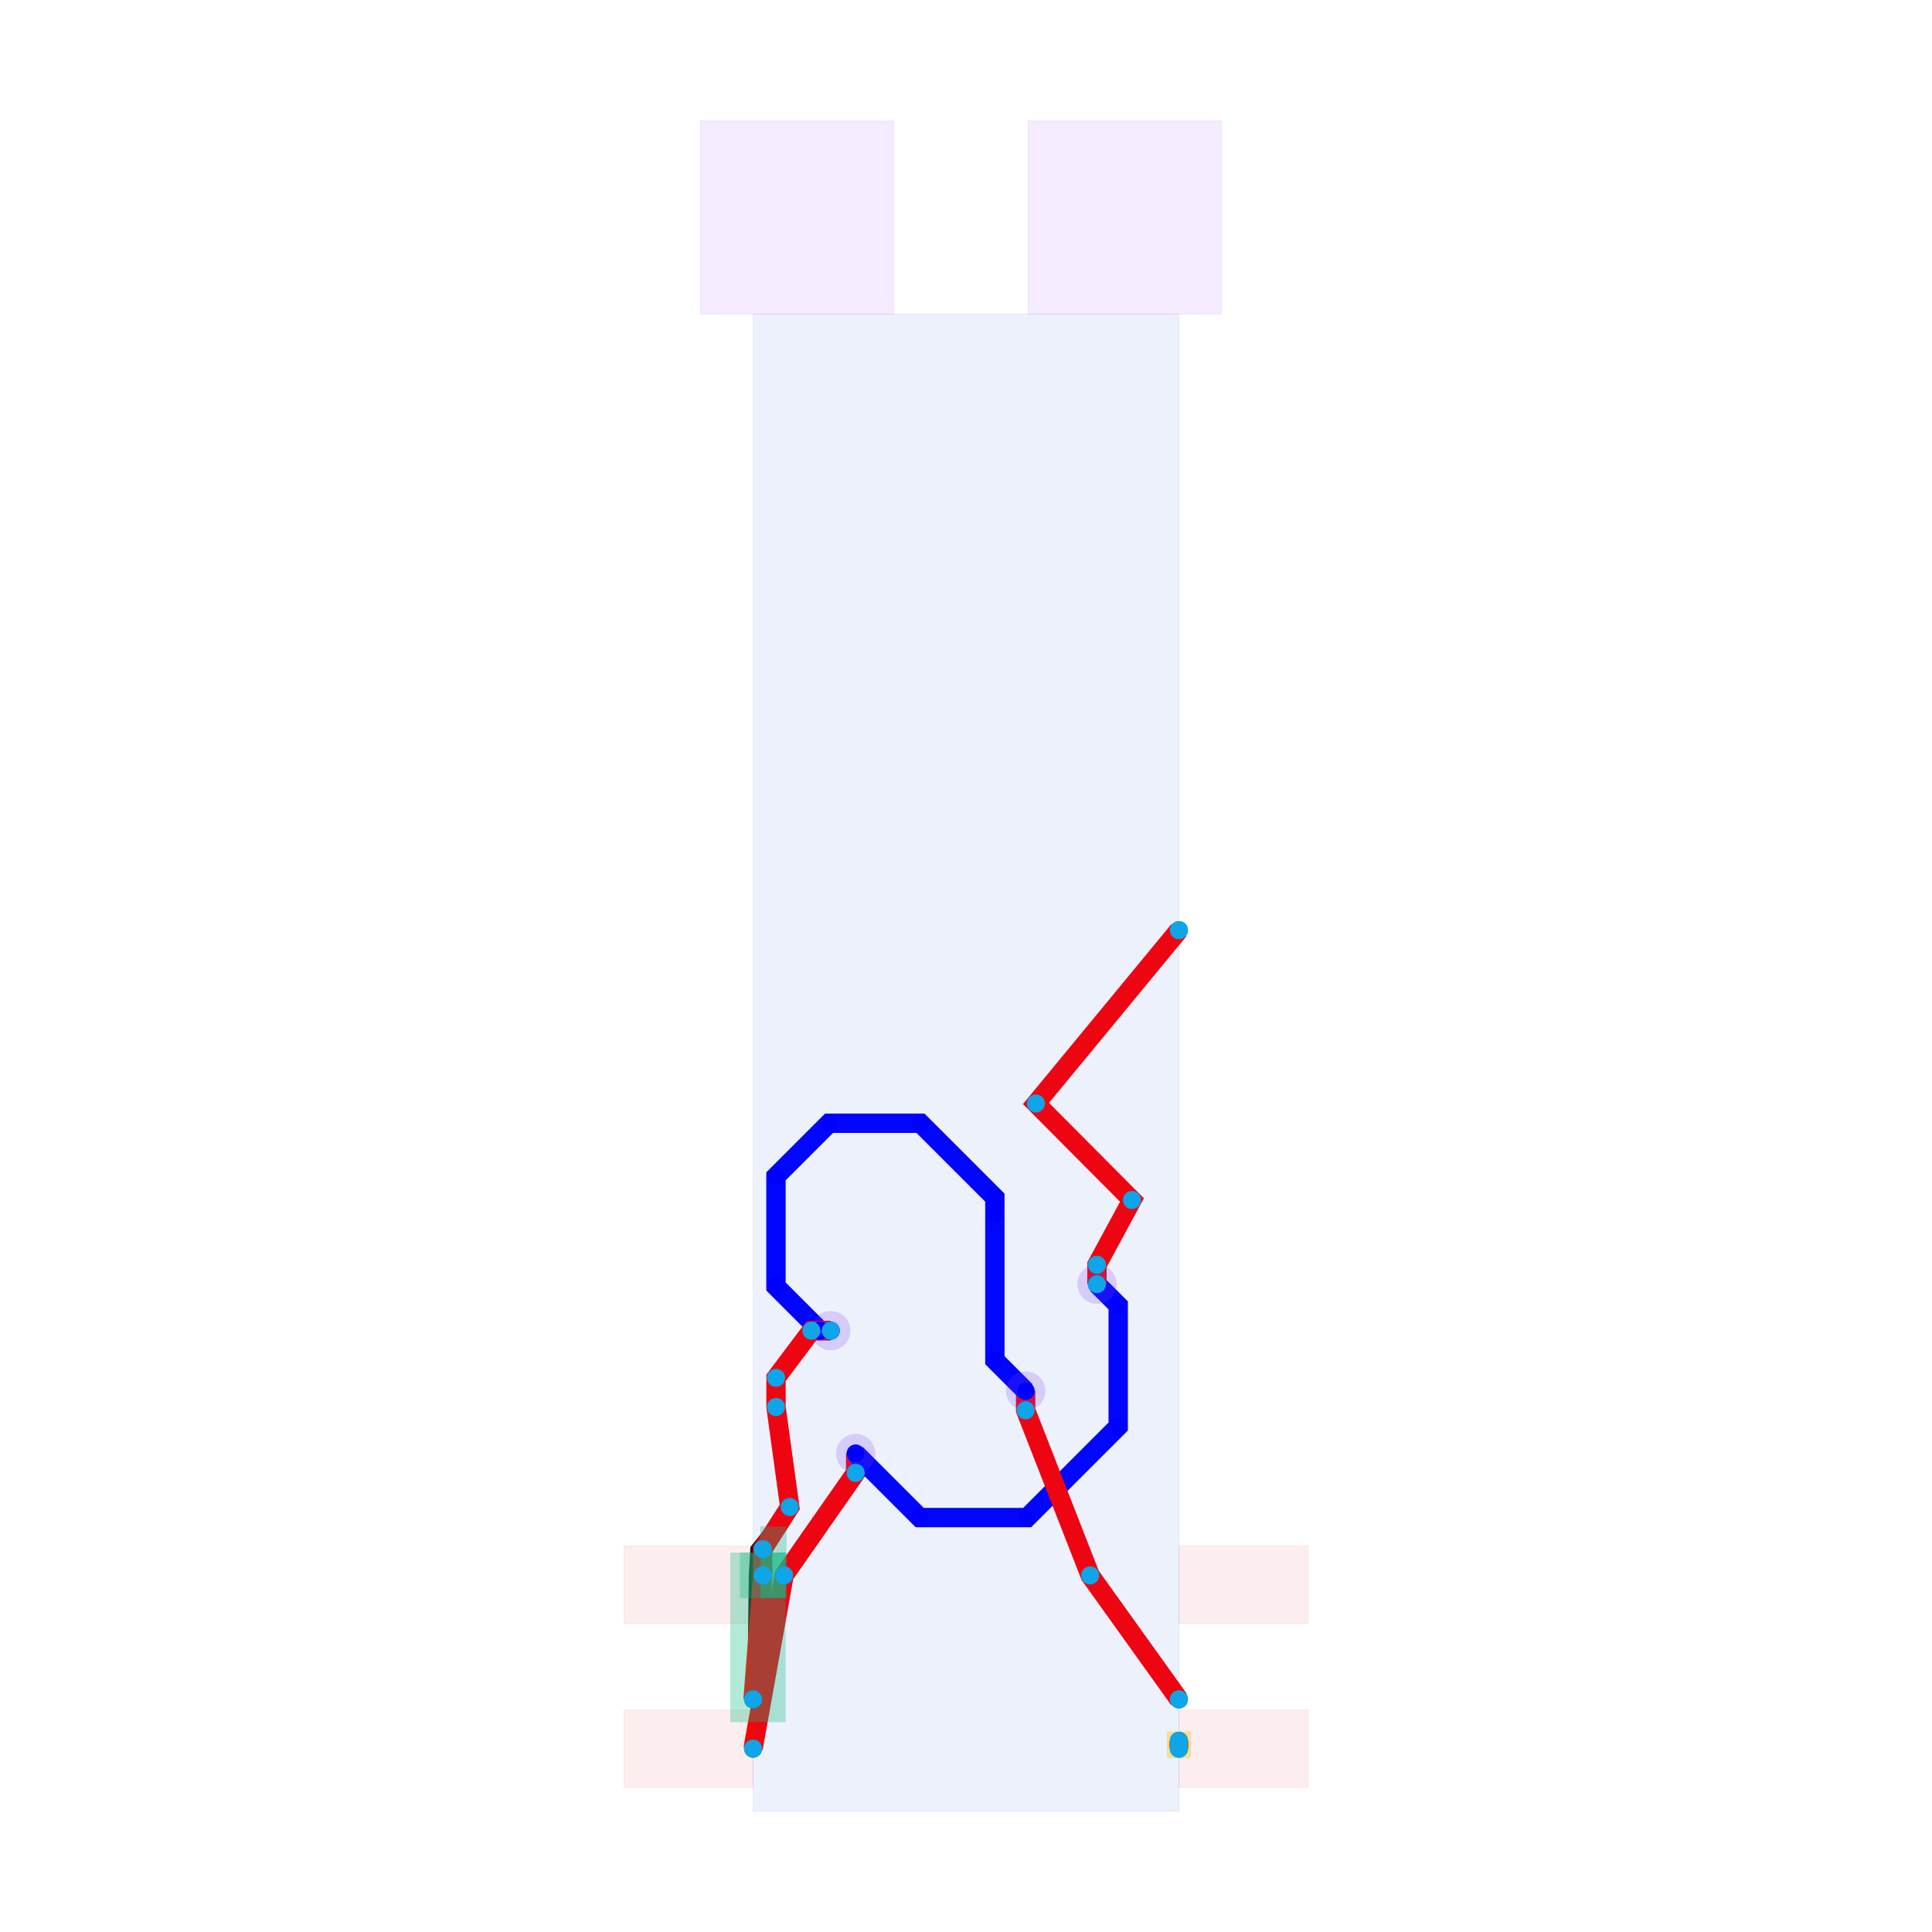
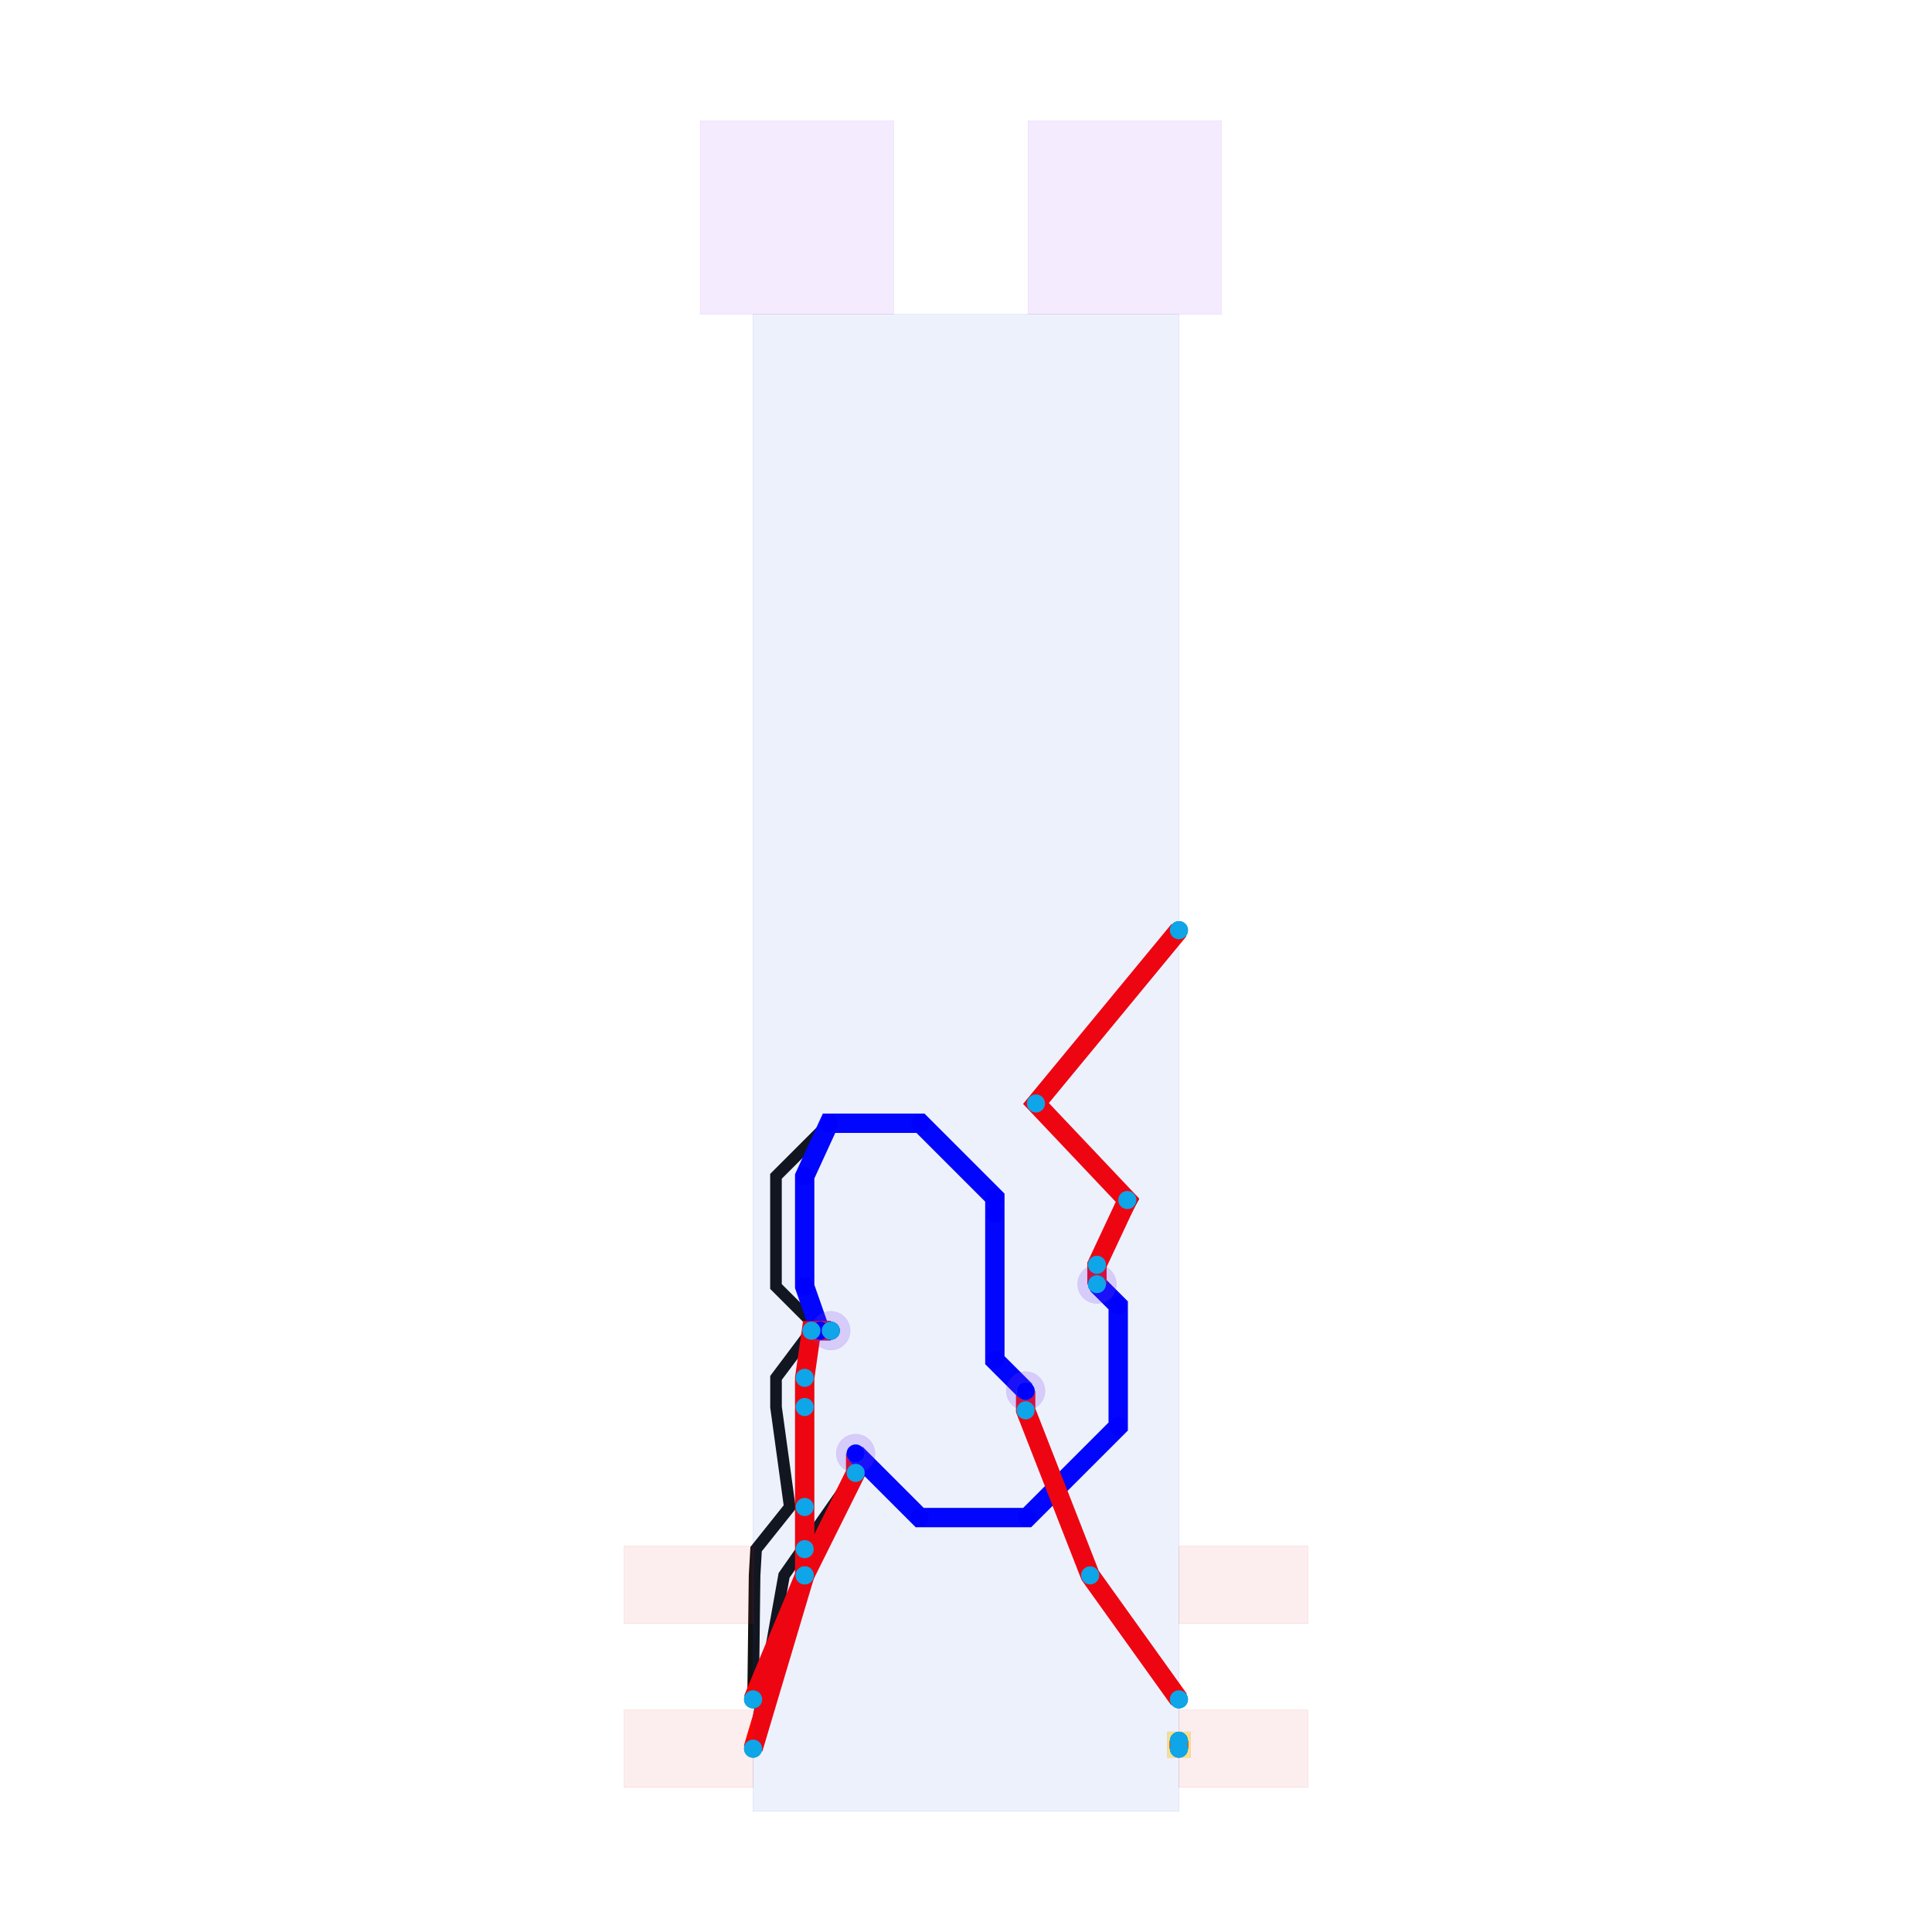
<svg xmlns="http://www.w3.org/2000/svg" width="640" height="640" viewBox="0 0 640 640">
  <rect width="100%" height="100%" fill="white" />
  <g>
    <polyline data-points="-22.1,6.945999999999999 -22.1,6.885" data-type="line" data-label="original:source_net_22_mst1" points="390.534,576.66 390.534,579.267" fill="none" stroke="#111111" stroke-width="3.847" />
  </g>
  <g>
    <polyline data-points="-25.4,6.885 -25.159678666666665,8.227865999999999 -24.604951,9.021963999999999 -24.604951,9.171964" data-type="line" data-label="original:source_net_8_mst2" points="249.466,579.267 259.739,521.862 283.452,487.916 283.452,481.504" fill="none" stroke="#111111" stroke-width="3.847" />
  </g>
  <g>
    <polyline data-points="-24.604951,9.171964 -24.604951,9.171964 -24.108639,8.675652 -23.276166,8.675652 -22.570486,9.381331999999999 -22.570486,10.319981999999998 -22.735174,10.484669999999998" data-type="line" data-label="original:source_net_8_mst2" points="283.452,481.504 283.452,481.504 304.669,502.72 340.255,502.72 370.422,472.554 370.422,432.428 363.382,425.388" fill="none" stroke="#111111" stroke-width="3.847" />
  </g>
  <g>
    <polyline data-points="-22.735174,10.484669999999998 -22.735174,10.484669999999998 -22.735174,10.634669999999998 -22.46373275,11.136552199999999 -23.207815833333335,11.884633999999998 -22.1,13.2275" data-type="line" data-label="original:source_net_8_mst2" points="363.382,425.388 363.382,425.388 363.382,418.976 374.985,397.521 343.177,365.542 390.534,308.137" fill="none" stroke="#111111" stroke-width="3.847" />
  </g>
  <g>
    <polyline data-points="-22.1,7.2669999999999995 -22.788034250000003,8.227865999999999 -23.287796,9.506799999999998 -23.287796,9.656799999999999" data-type="line" data-label="original:source_net_0" points="390.534,562.937 361.122,521.862 339.758,467.19 339.758,460.778" fill="none" stroke="#111111" stroke-width="3.847" />
  </g>
  <g>
    <polyline data-points="-23.287796,9.656799999999999 -23.287796,9.656799999999999 -23.52637,9.895373999999999 -23.52637,11.033787999999998 -23.52637,11.155012999999999 -24.102777,11.731419999999998 -24.811369,11.731419999999998 -25.222591,11.320197999999998 -25.222591,10.466365999999999 -24.880181,10.123955999999998 -24.797736,10.123955999999998" data-type="line" data-label="original:source_net_0" points="339.758,460.778 339.758,460.778 329.56,450.579 329.56,401.914 329.56,396.732 304.919,372.092 274.629,372.092 257.05,389.671 257.05,426.171 271.687,440.808 275.211,440.808" fill="none" stroke="#111111" stroke-width="3.847" />
  </g>
  <g>
    <polyline data-points="-24.797736,10.123955999999998 -24.797736,10.123955999999998 -24.947736,10.123956 -25.222219250000002,9.758369857837744 -25.22221975,9.532466099999999 -25.11575275,8.757753399999999 -25.3765525,8.431019777777777 -25.388276249999997,8.227865999999999 -25.4,7.2669999999999995" data-type="line" data-label="original:source_net_0" points="275.211,440.808 275.211,440.808 268.799,440.808 257.065,456.436 257.065,466.093 261.617,499.211 250.468,513.178 249.967,521.862 249.466,562.937" fill="none" stroke="#111111" stroke-width="3.847" />
  </g>
  <g>
    <polyline data-points="-22.1,6.945999999999999 -22.1,6.885" data-type="line" data-label="source_net_22_mst1" points="390.534,576.66 390.534,579.267" fill="none" stroke="#FF0000" stroke-width="6.412" />
  </g>
  <g>
-     <polyline data-points="-25.4,6.885 -25.159678666666665,8.227865999999999 -24.604951,9.021963999999999 -24.604951,9.171964" data-type="line" data-label="source_net_8_mst2" points="249.466,579.267 259.739,521.862 283.452,487.916 283.452,481.504" fill="none" stroke="#FF0000" stroke-width="6.412" />
+     <polyline data-points="-25.4,6.885 -25,8.227865999999999 -24.604951,9.021963999999999 -24.604951,9.171964" data-type="line" data-label="source_net_8_mst2" points="249.466,579.267 266.565,521.862 283.452,487.916 283.452,481.504" fill="none" stroke="#FF0000" stroke-width="6.412" />
  </g>
  <g>
    <polyline data-points="-24.604951,9.171964 -24.604951,9.171964 -24.108639,8.675652 -23.276166,8.675652 -22.570486,9.381331999999999 -22.570486,10.319981999999998 -22.735174,10.484669999999998" data-type="line" data-label="source_net_8_mst2" points="283.452,481.504 283.452,481.504 304.669,502.72 340.255,502.72 370.422,472.554 370.422,432.428 363.382,425.388" fill="none" stroke="#0000FF" stroke-width="6.412" />
  </g>
  <g>
-     <polyline data-points="-22.735174,10.484669999999998 -22.735174,10.484669999999998 -22.735174,10.634669999999998 -22.46373275,11.136552199999999 -23.207815833333335,11.884633999999998 -22.1,13.2275" data-type="line" data-label="source_net_8_mst2" points="363.382,425.388 363.382,425.388 363.382,418.976 374.985,397.521 343.177,365.542 390.534,308.137" fill="none" stroke="#FF0000" stroke-width="6.412" />
+     <polyline data-points="-22.735174,10.484669999999998 -22.735174,10.484669999999998 -22.735174,10.634669999999998 -22.5,11.136552199999999 -23.207815833333335,11.884633999999998 -22.1,13.2275" data-type="line" data-label="source_net_8_mst2" points="363.382,425.388 363.382,425.388 363.382,418.976 373.435,397.521 343.177,365.542 390.534,308.137" fill="none" stroke="#FF0000" stroke-width="6.412" />
  </g>
  <g>
    <polyline data-points="-22.1,7.2669999999999995 -22.788034250000003,8.227865999999999 -23.287796,9.506799999999998 -23.287796,9.656799999999999" data-type="line" data-label="source_net_0" points="390.534,562.937 361.122,521.862 339.758,467.19 339.758,460.778" fill="none" stroke="#FF0000" stroke-width="6.412" />
  </g>
  <g>
-     <polyline data-points="-23.287796,9.656799999999999 -23.287796,9.656799999999999 -23.52637,9.895373999999999 -23.52637,11.033787999999998 -23.52637,11.155012999999999 -24.102777,11.731419999999998 -24.811369,11.731419999999998 -25.222591,11.320197999999998 -25.222591,10.466365999999999 -24.880181,10.123955999999998 -24.797736,10.123955999999998" data-type="line" data-label="source_net_0" points="339.758,460.778 339.758,460.778 329.56,450.579 329.56,401.914 329.56,396.732 304.919,372.092 274.629,372.092 257.05,389.671 257.05,426.171 271.687,440.808 275.211,440.808" fill="none" stroke="#0000FF" stroke-width="6.412" />
-   </g>
-   <g>
-     <polyline data-points="-24.797736,10.123955999999998 -24.797736,10.123955999999998 -24.947736,10.123956 -25.222219250000002,9.758369857837744 -25.22221975,9.532466099999999 -25.11575275,8.757753399999999 -25.325,8.431019777777777 -25.325,8.227865999999999 -25.4,7.2669999999999995" data-type="line" data-label="source_net_0" points="275.211,440.808 275.211,440.808 268.799,440.808 257.065,456.436 257.065,466.093 261.617,499.211 252.672,513.178 252.672,521.862 249.466,562.937" fill="none" stroke="#FF0000" stroke-width="6.412" />
+     <polyline data-points="-23.287796,9.656799999999999 -23.287796,9.656799999999999 -23.52637,9.895373999999999 -23.52637,11.033787999999998 -23.52637,11.155012999999999 -24.102777,11.731419999999998 -24.811369,11.731419999999998 -25,11.320197999999998 -25,10.466365999999999 -24.880181,10.123955999999998 -24.797736,10.123955999999998" data-type="line" data-label="source_net_0" points="339.758,460.778 339.758,460.778 329.56,450.579 329.56,401.914 329.56,396.732 304.919,372.092 274.629,372.092 266.565,389.671 266.565,426.171 271.687,440.808 275.211,440.808" fill="none" stroke="#0000FF" stroke-width="6.412" />
+   </g>
+   <g>
+     <polyline data-points="-24.797736,10.123955999999998 -24.797736,10.123955999999998 -24.947736,10.123956 -25,9.758369857837744 -25,9.532466099999999 -25,8.757753399999999 -25,8.431019777777777 -25,8.227865999999999 -25.4,7.2669999999999995" data-type="line" data-label="source_net_0" points="275.211,440.808 275.211,440.808 268.799,440.808 266.565,456.436 266.565,466.093 266.565,499.211 266.565,513.178 266.565,521.862 249.466,562.937" fill="none" stroke="#FF0000" stroke-width="6.412" />
  </g>
  <g>
    <rect data-type="rect" data-label="cmn_7" data-x="-23.75" data-y="12.2" x="249.466" y="104.122" width="141.069" height="495.878" fill="rgba(29, 78, 216, 0.08)" stroke="#1d4ed8" stroke-width="0.023" />
  </g>
  <g>
    <rect data-type="rect" data-label="obstacle:rect:0" data-x="-21.6" data-y="8.155" x="390.534" y="512.153" width="42.748" height="25.649" fill="rgba(220, 38, 38, 0.08)" stroke="#dc2626" stroke-width="0.023" />
  </g>
  <g>
    <rect data-type="rect" data-label="obstacle:rect:1" data-x="-21.6" data-y="6.885" x="390.534" y="566.443" width="42.748" height="25.649" fill="rgba(220, 38, 38, 0.08)" stroke="#dc2626" stroke-width="0.023" />
  </g>
  <g>
    <rect data-type="rect" data-label="obstacle:rect:2" data-x="-25.9" data-y="8.155" x="206.718" y="512.153" width="42.748" height="25.649" fill="rgba(220, 38, 38, 0.08)" stroke="#dc2626" stroke-width="0.023" />
  </g>
  <g>
    <rect data-type="rect" data-label="obstacle:rect:3" data-x="-25.9" data-y="6.885" x="206.718" y="566.443" width="42.748" height="25.649" fill="rgba(220, 38, 38, 0.08)" stroke="#dc2626" stroke-width="0.023" />
  </g>
  <g>
    <rect data-type="rect" data-label="obstacle:oval:4" data-x="-25.06" data-y="18.75" x="231.939" y="40" width="64.122" height="64.122" fill="rgba(168, 85, 247, 0.12)" stroke="#a855f7" stroke-width="0.023" />
  </g>
  <g>
    <rect data-type="rect" data-label="obstacle:oval:5" data-x="-22.52" data-y="18.75" x="340.519" y="40" width="64.122" height="64.122" fill="rgba(168, 85, 247, 0.12)" stroke="#a855f7" stroke-width="0.023" />
  </g>
  <g>
    <rect data-type="rect" data-label="boundry-violation:0:0" data-x="-22.1" data-y="6.9155" x="386.687" y="573.689" width="7.695" height="8.55" fill="rgba(250, 204, 21, 0.45)" stroke="#b45309" stroke-width="0.023" />
-   </g>
-   <g>
-     <rect data-type="rect" data-label="trace-violation:1:s0:2:s19:top" data-x="-25.325" data-y="8.227865999999999" x="245.191" y="514.381" width="14.962" height="14.962" fill="rgba(16, 185, 129, 0.32)" stroke="#059669" stroke-width="0.023" />
-   </g>
-   <g>
-     <rect data-type="rect" data-label="trace-violation:1:s0:2:s20:top" data-x="-25.362499999999997" data-y="7.747432999999999" x="241.985" y="514.381" width="18.168" height="56.037" fill="rgba(16, 185, 129, 0.32)" stroke="#059669" stroke-width="0.023" />
-   </g>
-   <g>
-     <rect data-type="rect" data-label="trace-violation:1:s1:2:s19:top" data-x="-25.242339333333334" data-y="8.329442888888888" x="251.931" y="505.697" width="8.55" height="23.646" fill="rgba(16, 185, 129, 0.32)" stroke="#059669" stroke-width="0.023" />
-   </g>
-   <g>
-     <rect data-type="rect" data-label="trace-violation:1:s1:2:s20:top" data-x="-25.242339333333334" data-y="8.227865999999999" x="251.931" y="514.381" width="8.55" height="14.962" fill="rgba(16, 185, 129, 0.32)" stroke="#059669" stroke-width="0.023" />
  </g>
  <circle data-type="circle" data-label="" data-x="-24.604951" data-y="9.171964" cx="283.452" cy="481.504" r="6.412" fill="rgba(124, 58, 237, 0.2)" stroke="#7c3aed" stroke-width="0.023" />
  <circle data-type="circle" data-label="" data-x="-22.735174" data-y="10.484669999999998" cx="363.382" cy="425.388" r="6.412" fill="rgba(124, 58, 237, 0.2)" stroke="#7c3aed" stroke-width="0.023" />
  <circle data-type="circle" data-label="" data-x="-23.287796" data-y="9.656799999999999" cx="339.758" cy="460.778" r="6.412" fill="rgba(124, 58, 237, 0.2)" stroke="#7c3aed" stroke-width="0.023" />
  <circle data-type="circle" data-label="" data-x="-24.797736" data-y="10.123955999999998" cx="275.211" cy="440.808" r="6.412" fill="rgba(124, 58, 237, 0.2)" stroke="#7c3aed" stroke-width="0.023" />
  <g>
    <circle data-type="point" data-label="source_net_22_mst1" data-x="-22.1" data-y="6.945999999999999" cx="390.534" cy="576.66" r="3" fill="#0f766e" />
  </g>
  <g>
    <circle data-type="point" data-label="source_net_22_mst1" data-x="-22.1" data-y="6.885" cx="390.534" cy="579.267" r="3" fill="#0f766e" />
  </g>
  <g>
    <circle data-type="point" data-label="source_net_0" data-x="-22.1" data-y="7.2669999999999995" cx="390.534" cy="562.937" r="3" fill="#0f766e" />
  </g>
  <g>
    <circle data-type="point" data-label="source_net_0" data-x="-25.4" data-y="7.2669999999999995" cx="249.466" cy="562.937" r="3" fill="#0f766e" />
  </g>
  <g>
    <circle data-type="point" data-label="source_net_8_mst2" data-x="-25.4" data-y="6.885" cx="249.466" cy="579.267" r="3" fill="#0f766e" />
  </g>
  <g>
    <circle data-type="point" data-label="source_net_8_mst2" data-x="-22.1" data-y="13.2275" cx="390.534" cy="308.137" r="3" fill="#0f766e" />
  </g>
  <g>
    <circle data-type="point" data-label="" data-x="-22.1" data-y="6.945999999999999" cx="390.534" cy="576.66" r="3" fill="#0ea5e9" />
  </g>
  <g>
    <circle data-type="point" data-label="" data-x="-22.1" data-y="6.885" cx="390.534" cy="579.267" r="3" fill="#0ea5e9" />
  </g>
  <g>
    <circle data-type="point" data-label="" data-x="-25.4" data-y="6.885" cx="249.466" cy="579.267" r="3" fill="#0ea5e9" />
  </g>
  <g>
-     <circle data-type="point" data-label="" data-x="-25.159678666666665" data-y="8.227865999999999" cx="259.739" cy="521.862" r="3" fill="#0ea5e9" />
+     <circle data-type="point" data-label="" data-x="-25" data-y="8.227865999999999" cx="266.565" cy="521.862" r="3" fill="#0ea5e9" />
  </g>
  <g>
    <circle data-type="point" data-label="" data-x="-24.604951" data-y="9.021963999999999" cx="283.452" cy="487.916" r="3" fill="#0ea5e9" />
  </g>
  <g>
    <circle data-type="point" data-label="" data-x="-24.604951" data-y="9.171964" cx="283.452" cy="481.504" r="3" fill="#0ea5e9" />
  </g>
  <g>
    <circle data-type="point" data-label="" data-x="-24.604951" data-y="9.171964" cx="283.452" cy="481.504" r="3" fill="#0000FF" />
  </g>
  <g>
    <circle data-type="point" data-label="" data-x="-24.108639" data-y="8.675652" cx="304.669" cy="502.72" r="3" fill="#0000FF" />
  </g>
  <g>
    <circle data-type="point" data-label="" data-x="-23.276166" data-y="8.675652" cx="340.255" cy="502.72" r="3" fill="#0000FF" />
  </g>
  <g>
    <circle data-type="point" data-label="" data-x="-22.570486" data-y="9.381331999999999" cx="370.422" cy="472.554" r="3" fill="#0000FF" />
  </g>
  <g>
    <circle data-type="point" data-label="" data-x="-22.570486" data-y="10.319981999999998" cx="370.422" cy="432.428" r="3" fill="#0000FF" />
  </g>
  <g>
    <circle data-type="point" data-label="" data-x="-22.735174" data-y="10.484669999999998" cx="363.382" cy="425.388" r="3" fill="#0000FF" />
  </g>
  <g>
    <circle data-type="point" data-label="" data-x="-22.735174" data-y="10.484669999999998" cx="363.382" cy="425.388" r="3" fill="#0ea5e9" />
  </g>
  <g>
    <circle data-type="point" data-label="" data-x="-22.735174" data-y="10.634669999999998" cx="363.382" cy="418.976" r="3" fill="#0ea5e9" />
  </g>
  <g>
-     <circle data-type="point" data-label="" data-x="-22.46373275" data-y="11.136552199999999" cx="374.985" cy="397.521" r="3" fill="#0ea5e9" />
+     <circle data-type="point" data-label="" data-x="-22.5" data-y="11.136552199999999" cx="373.435" cy="397.521" r="3" fill="#0ea5e9" />
  </g>
  <g>
    <circle data-type="point" data-label="" data-x="-23.207815833333335" data-y="11.884633999999998" cx="343.177" cy="365.542" r="3" fill="#0ea5e9" />
  </g>
  <g>
    <circle data-type="point" data-label="" data-x="-22.1" data-y="13.2275" cx="390.534" cy="308.137" r="3" fill="#0ea5e9" />
  </g>
  <g>
    <circle data-type="point" data-label="" data-x="-22.1" data-y="7.2669999999999995" cx="390.534" cy="562.937" r="3" fill="#0ea5e9" />
  </g>
  <g>
    <circle data-type="point" data-label="" data-x="-22.788034250000003" data-y="8.227865999999999" cx="361.122" cy="521.862" r="3" fill="#0ea5e9" />
  </g>
  <g>
    <circle data-type="point" data-label="" data-x="-23.287796" data-y="9.506799999999998" cx="339.758" cy="467.19" r="3" fill="#0ea5e9" />
  </g>
  <g>
    <circle data-type="point" data-label="" data-x="-23.287796" data-y="9.656799999999999" cx="339.758" cy="460.778" r="3" fill="#0ea5e9" />
  </g>
  <g>
    <circle data-type="point" data-label="" data-x="-23.287796" data-y="9.656799999999999" cx="339.758" cy="460.778" r="3" fill="#0000FF" />
  </g>
  <g>
    <circle data-type="point" data-label="" data-x="-23.52637" data-y="9.895373999999999" cx="329.56" cy="450.579" r="3" fill="#0000FF" />
  </g>
  <g>
    <circle data-type="point" data-label="" data-x="-23.52637" data-y="11.033787999999998" cx="329.56" cy="401.914" r="3" fill="#0000FF" />
  </g>
  <g>
    <circle data-type="point" data-label="" data-x="-23.52637" data-y="11.155012999999999" cx="329.56" cy="396.732" r="3" fill="#0000FF" />
  </g>
  <g>
    <circle data-type="point" data-label="" data-x="-24.102777" data-y="11.731419999999998" cx="304.919" cy="372.092" r="3" fill="#0000FF" />
  </g>
  <g>
    <circle data-type="point" data-label="" data-x="-24.811369" data-y="11.731419999999998" cx="274.629" cy="372.092" r="3" fill="#0000FF" />
  </g>
  <g>
-     <circle data-type="point" data-label="" data-x="-25.222591" data-y="11.320197999999998" cx="257.05" cy="389.671" r="3" fill="#0000FF" />
-   </g>
-   <g>
-     <circle data-type="point" data-label="" data-x="-25.222591" data-y="10.466365999999999" cx="257.05" cy="426.171" r="3" fill="#0000FF" />
+     <circle data-type="point" data-label="" data-x="-25" data-y="11.320197999999998" cx="266.565" cy="389.671" r="3" fill="#0000FF" />
+   </g>
+   <g>
+     <circle data-type="point" data-label="" data-x="-25" data-y="10.466365999999999" cx="266.565" cy="426.171" r="3" fill="#0000FF" />
  </g>
  <g>
    <circle data-type="point" data-label="" data-x="-24.880181" data-y="10.123955999999998" cx="271.687" cy="440.808" r="3" fill="#0000FF" />
  </g>
  <g>
    <circle data-type="point" data-label="" data-x="-24.797736" data-y="10.123955999999998" cx="275.211" cy="440.808" r="3" fill="#0000FF" />
  </g>
  <g>
    <circle data-type="point" data-label="" data-x="-24.797736" data-y="10.123955999999998" cx="275.211" cy="440.808" r="3" fill="#0ea5e9" />
  </g>
  <g>
    <circle data-type="point" data-label="" data-x="-24.947736" data-y="10.123956" cx="268.799" cy="440.808" r="3" fill="#0ea5e9" />
  </g>
  <g>
-     <circle data-type="point" data-label="" data-x="-25.222219250000002" data-y="9.758369857837744" cx="257.065" cy="456.436" r="3" fill="#0ea5e9" />
-   </g>
-   <g>
-     <circle data-type="point" data-label="" data-x="-25.22221975" data-y="9.532466099999999" cx="257.065" cy="466.093" r="3" fill="#0ea5e9" />
-   </g>
-   <g>
-     <circle data-type="point" data-label="" data-x="-25.11575275" data-y="8.757753399999999" cx="261.617" cy="499.211" r="3" fill="#0ea5e9" />
-   </g>
-   <g>
-     <circle data-type="point" data-label="" data-x="-25.325" data-y="8.431019777777777" cx="252.672" cy="513.178" r="3" fill="#0ea5e9" />
-   </g>
-   <g>
-     <circle data-type="point" data-label="" data-x="-25.325" data-y="8.227865999999999" cx="252.672" cy="521.862" r="3" fill="#0ea5e9" />
+     <circle data-type="point" data-label="" data-x="-25" data-y="9.758369857837744" cx="266.565" cy="456.436" r="3" fill="#0ea5e9" />
+   </g>
+   <g>
+     <circle data-type="point" data-label="" data-x="-25" data-y="9.532466099999999" cx="266.565" cy="466.093" r="3" fill="#0ea5e9" />
+   </g>
+   <g>
+     <circle data-type="point" data-label="" data-x="-25" data-y="8.757753399999999" cx="266.565" cy="499.211" r="3" fill="#0ea5e9" />
+   </g>
+   <g>
+     <circle data-type="point" data-label="" data-x="-25" data-y="8.431019777777777" cx="266.565" cy="513.178" r="3" fill="#0ea5e9" />
+   </g>
+   <g>
+     <circle data-type="point" data-label="" data-x="-25" data-y="8.227865999999999" cx="266.565" cy="521.862" r="3" fill="#0ea5e9" />
  </g>
  <g>
    <circle data-type="point" data-label="" data-x="-25.4" data-y="7.2669999999999995" cx="249.466" cy="562.937" r="3" fill="#0ea5e9" />
  </g>
  <g id="crosshair" style="display: none">
    <line id="crosshair-h" y1="0" y2="640" stroke="#666" stroke-width="0.5" />
    <line id="crosshair-v" x1="0" x2="640" stroke="#666" stroke-width="0.5" />
    <text id="coordinates" font-family="monospace" font-size="12" fill="#666" />
  </g>
</svg>
